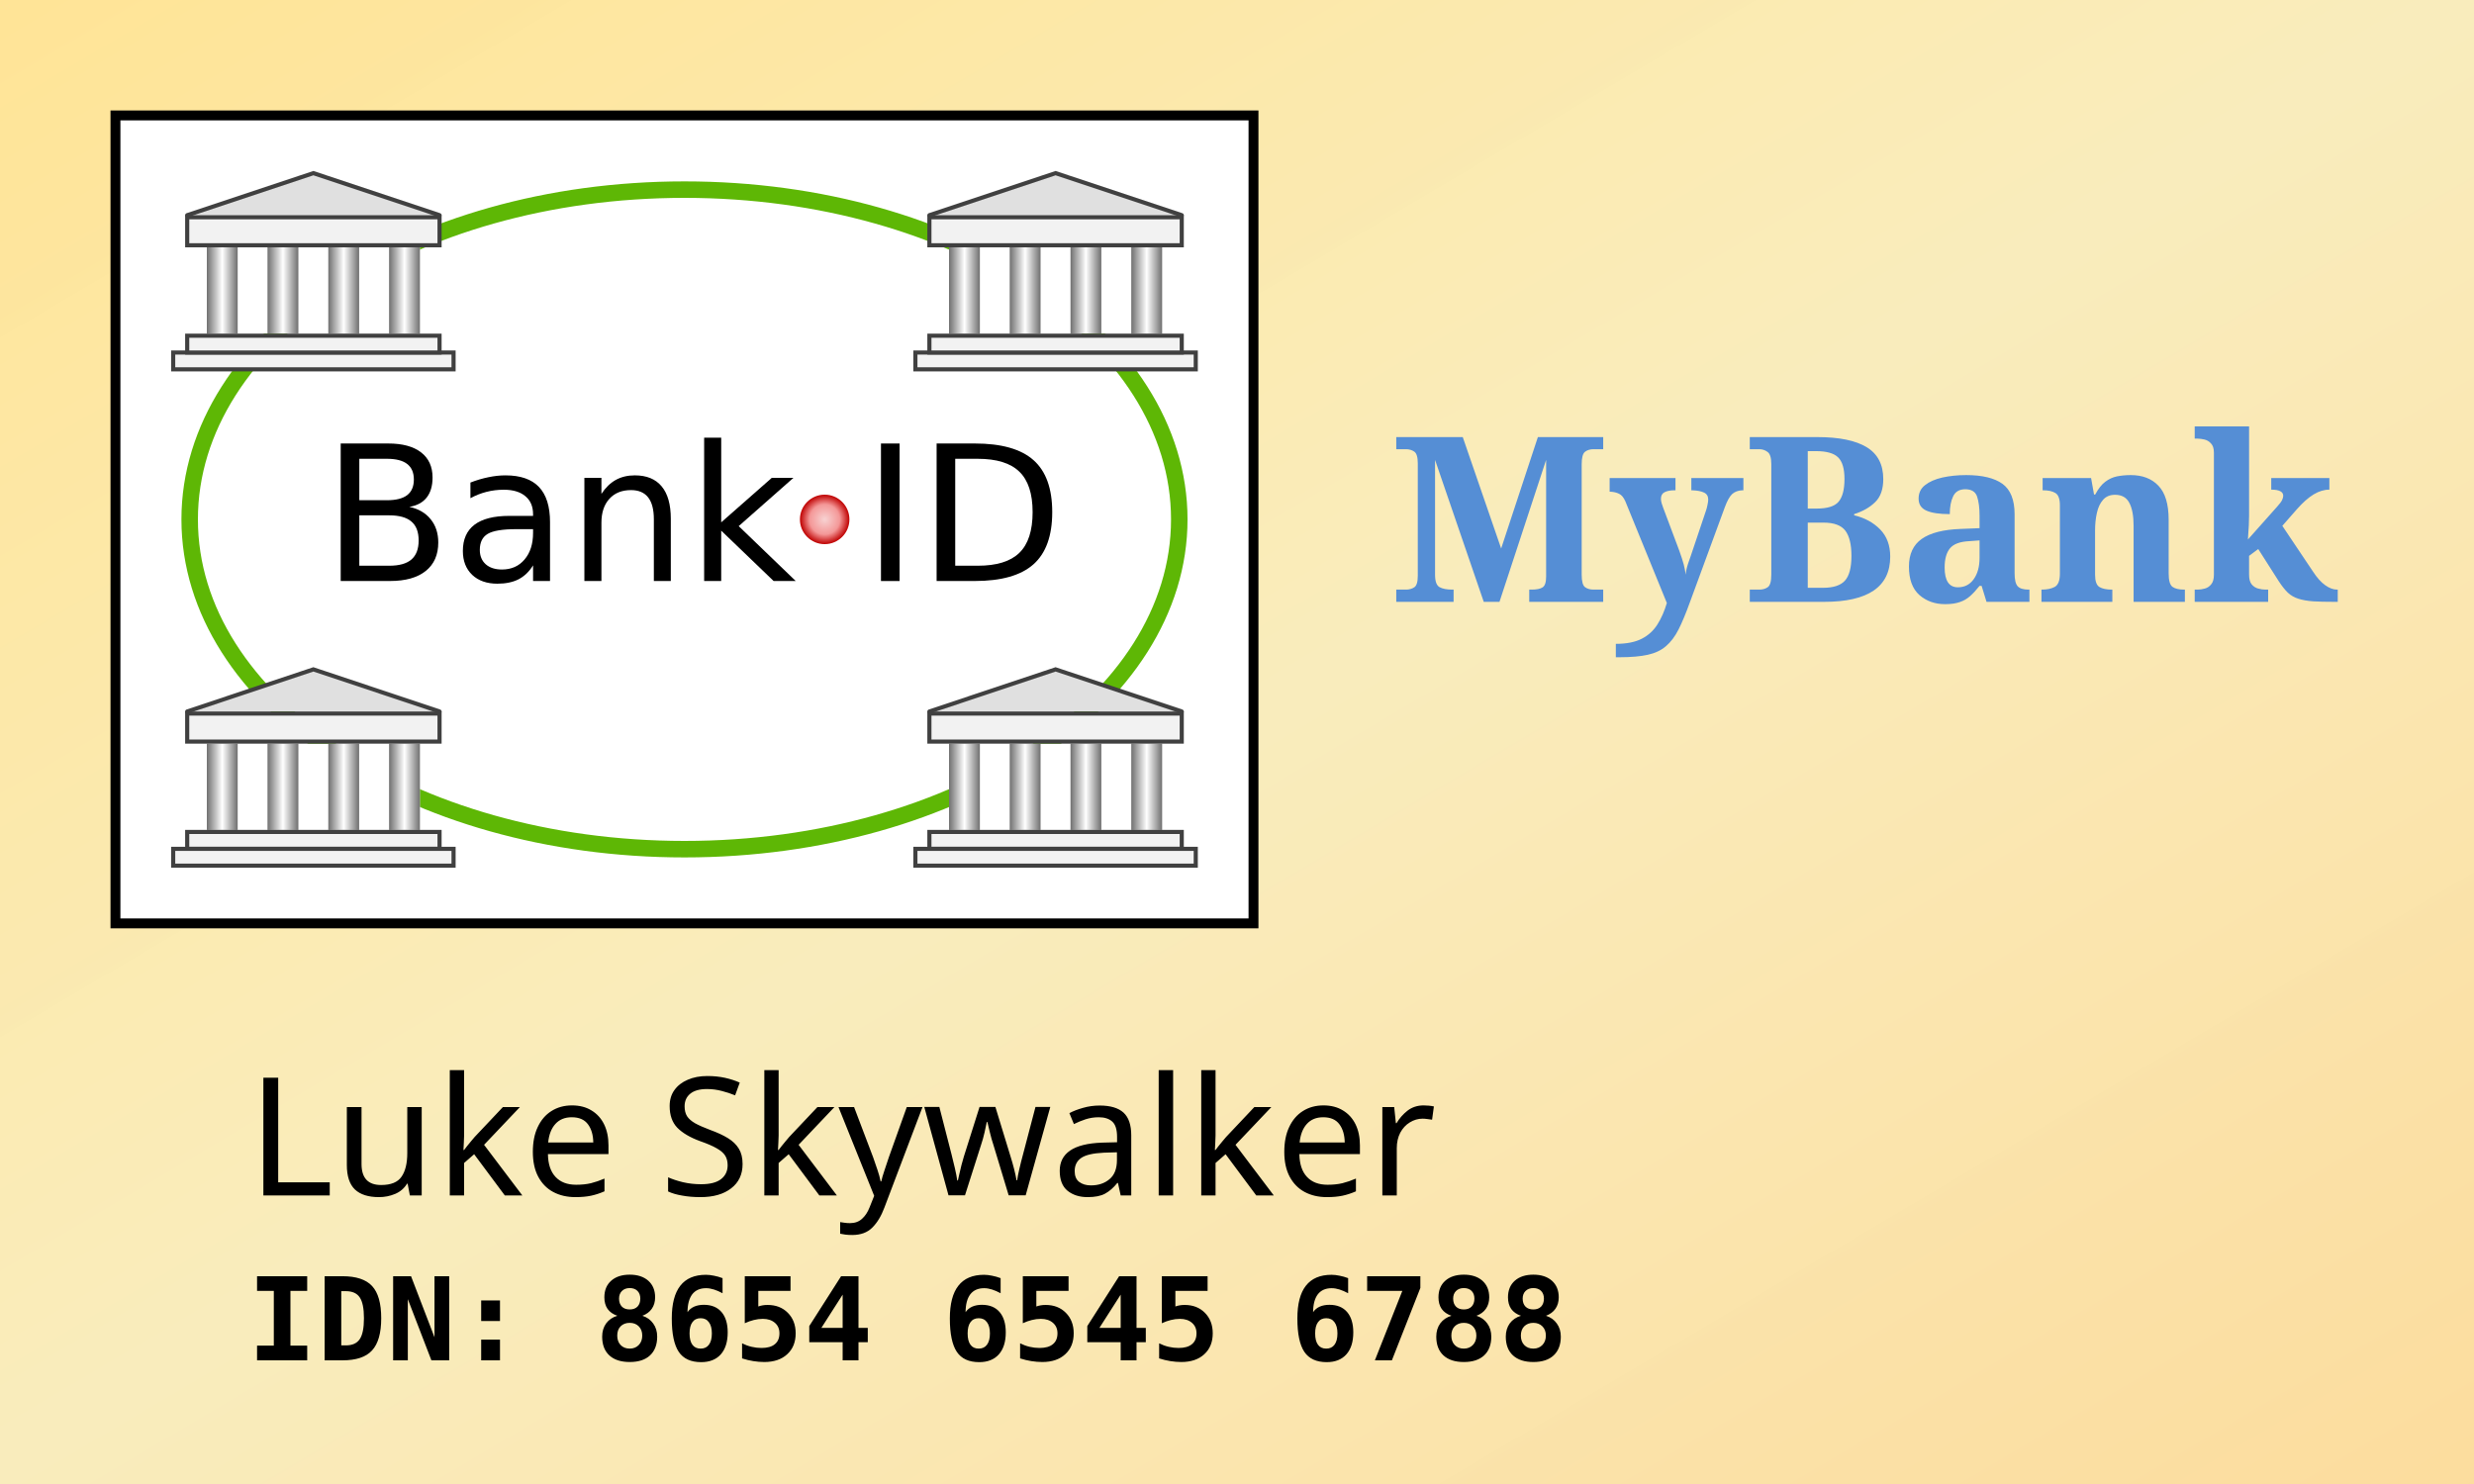
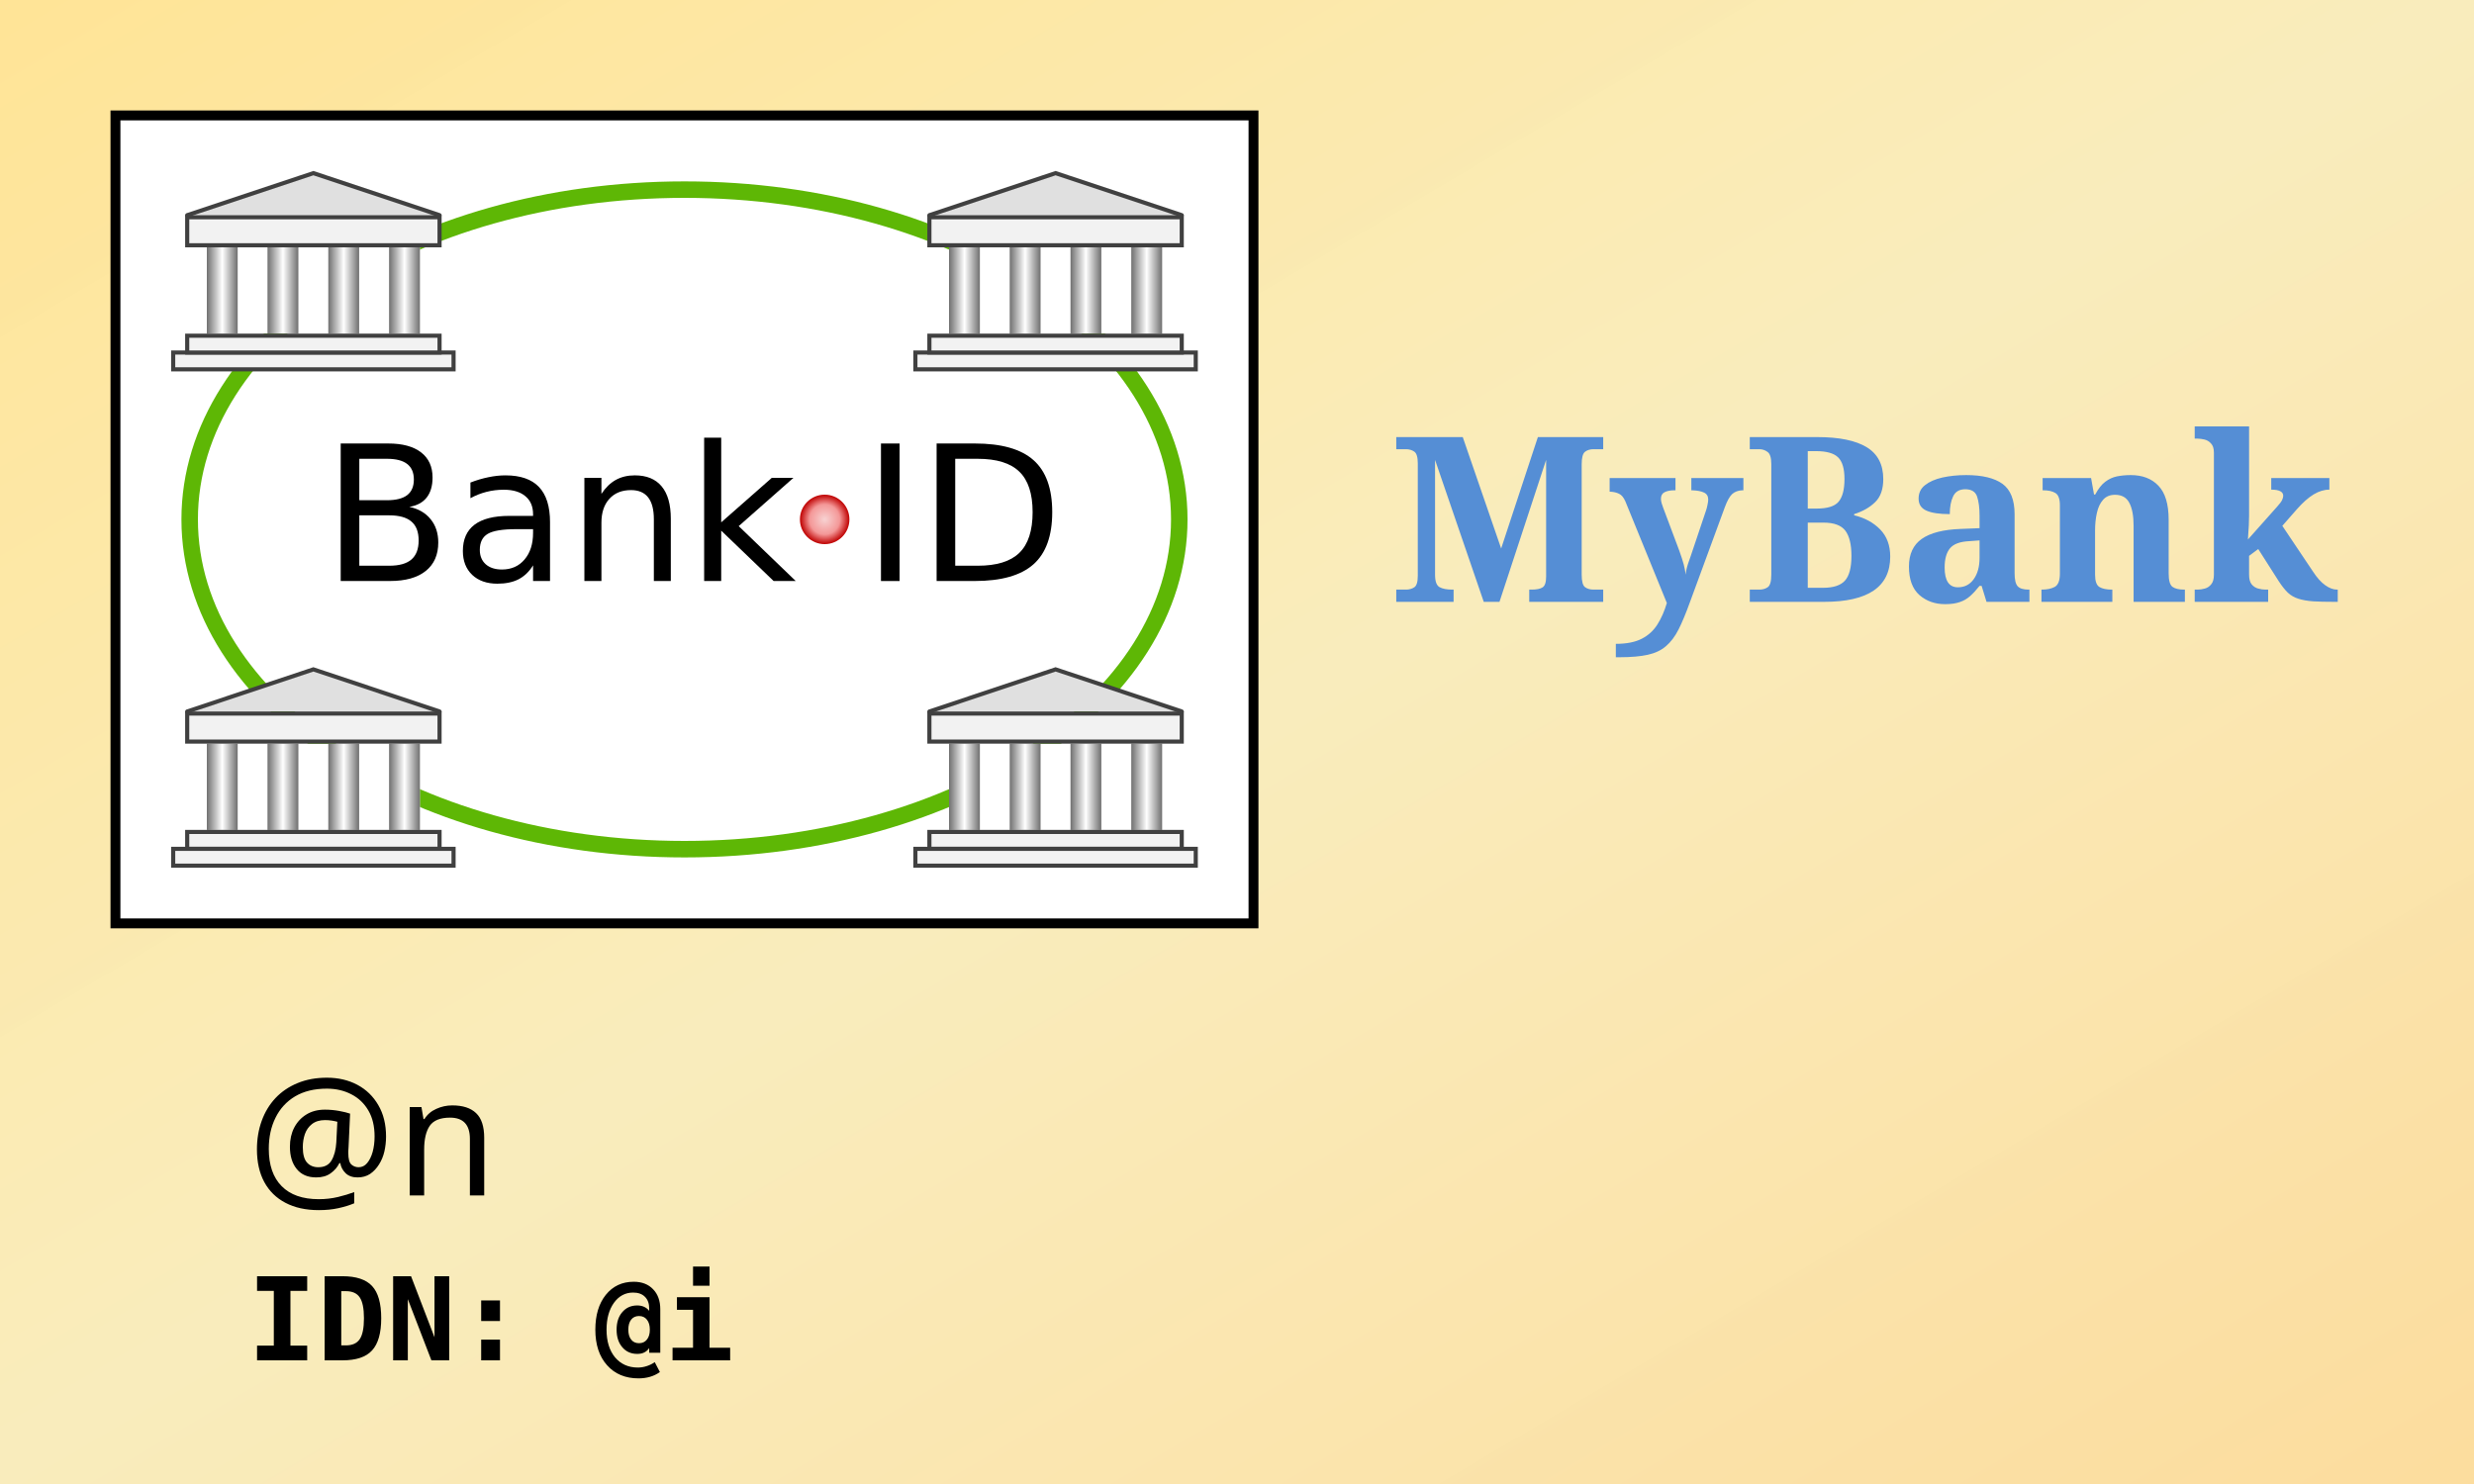
<svg xmlns="http://www.w3.org/2000/svg" width="300" height="180">
  <defs>
    <linearGradient id="bankPillar" x1="0" x2="1">
      <stop offset="0" stop-color="#707070" />
      <stop offset="0.5" stop-color="#ffffff" />
      <stop offset="1" stop-color="#707070" />
    </linearGradient>
    <radialGradient id="svg_46" spreadMethod="pad" cx="0.5" cy="0.5" r="0.5">
      <stop stop-opacity="0.992" stop-color="#f7d2d2" offset="0" />
      <stop offset="0.604" stop-opacity="0.992" stop-color="#f49797" />
      <stop stop-opacity="0.996" stop-color="#bf0000" offset="1" />
    </radialGradient>
    <linearGradient id="svg_47" x1="0" y1="0" x2="1" y2="1">
      <stop stop-color="#ffe496" offset="0.01" stop-opacity="0.988" />
      <stop stop-opacity="0.98" stop-color="#f9ecbb" offset="0.495" />
      <stop stop-color="#fcdc9c" offset="0.999" stop-opacity="0.984" />
    </linearGradient>
  </defs>
  <g>
    <rect id="svg_1" fill="url(#svg_47)" height="180" width="300" y="0" x="0" />
-     <text x="30" y="145" font-family="Sans-serif" font-size="20" stroke="null" id="svg_2">Luke Skywalker</text>
-     <text font-weight="bold" x="30" y="165" font-family="monospace" font-size="14" stroke="null" id="svg_7">IDN: 8654 6545 6788</text>
+     <text x="30" y="145" font-family="Sans-serif" font-size="20" stroke="null" id="svg_2">@n</text>
+     <text font-weight="bold" x="30" y="165" font-family="monospace" font-size="14" stroke="null" id="svg_7">IDN: @i</text>
    <text id="svg_3" font-weight="bold" fill="#558ed5" text-anchor="middle" font-size="28" font-family="Serif" y="73" x="226">MyBank</text>
    <rect id="svg_4" fill="#ffffff" stroke-width="1.2" stroke="#000000" height="98" width="138" y="14" x="14" />
    <ellipse id="svg_5" fill="none" stroke-width="2" stroke="#5eb705" ry="40" rx="60" cy="63" cx="83" />
    <path d="m43.571,62.508l0,6.111l3.62,0q1.821,0 2.692,-0.749q0.883,-0.76 0.883,-2.313q0,-1.564 -0.883,-2.301q-0.871,-0.749 -2.692,-0.749l-3.62,0zm0,-6.86l0,5.027l3.34,0q1.653,0 2.458,-0.614q0.816,-0.626 0.816,-1.899q0,-1.262 -0.816,-1.888q-0.804,-0.626 -2.458,-0.626l-3.34,0zm-2.257,-1.855l5.765,0q2.581,0 3.977,1.073q1.396,1.073 1.396,3.05q0,1.531 -0.715,2.435q-0.715,0.905 -2.1,1.128q1.665,0.357 2.581,1.497q0.927,1.128 0.927,2.826q0,2.234 -1.519,3.452q-1.519,1.218 -4.324,1.218l-5.988,0l0,-16.68z" id="path4720" stroke-width="1.271" fill="#000000" />
    <path d="m62.596,64.184q-2.491,0 -3.452,0.57q-0.961,0.57 -0.961,1.944q0,1.095 0.715,1.743q0.726,0.637 1.966,0.637q1.709,0 2.737,-1.207q1.039,-1.218 1.039,-3.229l0,-0.458l-2.044,0zm4.1,-0.849l0,7.139l-2.056,0l0,-1.899q-0.704,1.14 -1.754,1.687q-1.05,0.536 -2.57,0.536q-1.922,0 -3.061,-1.073q-1.128,-1.084 -1.128,-2.894q0,-2.111 1.408,-3.184q1.419,-1.073 4.223,-1.073l2.882,0l0,-0.201q0,-1.419 -0.938,-2.19q-0.927,-0.782 -2.614,-0.782q-1.073,0 -2.089,0.257q-1.017,0.257 -1.955,0.771l0,-1.899q1.128,-0.436 2.19,-0.648q1.061,-0.223 2.067,-0.223q2.715,0 4.055,1.408q1.341,1.408 1.341,4.268z" id="path4722" stroke-width="1.271" fill="#000000" />
    <path d="m81.343,62.921l0,7.552l-2.056,0l0,-7.485q0,-1.776 -0.693,-2.659q-0.693,-0.883 -2.078,-0.883q-1.665,0 -2.625,1.061q-0.961,1.061 -0.961,2.894l0,7.072l-2.067,0l0,-12.513l2.067,0l0,1.944q0.737,-1.128 1.732,-1.687q1.005,-0.559 2.313,-0.559q2.156,0 3.262,1.341q1.106,1.329 1.106,3.921z" id="path4724" stroke-width="1.271" fill="#000000" />
    <path d="m85.387,53.09l2.067,0l0,10.267l6.133,-5.396l2.625,0l-6.636,5.854l6.915,6.658l-2.681,0l-6.357,-6.111l0,6.111l-2.067,0l0,-17.383z" id="path4726" stroke-width="1.271" fill="#000000" />
    <path d="m106.827,53.794l2.257,0l0,16.68l-2.257,0l0,-16.68z" id="path4728" stroke-width="1.271" fill="#000000" />
    <path d="m115.831,55.648l0,12.971l2.726,0q3.452,0 5.05,-1.564q1.609,-1.564 1.609,-4.938q0,-3.352 -1.609,-4.904q-1.598,-1.564 -5.05,-1.564l-2.726,0zm-2.257,-1.855l4.636,0q4.849,0 7.117,2.022q2.268,2.011 2.268,6.301q0,4.312 -2.279,6.334q-2.279,2.022 -7.105,2.022l-4.636,0l0,-16.68z" id="path4730" stroke-width="1.271" fill="#000000" />
    <ellipse fill="url(#svg_46)" stroke-width="5" cx="100" cy="63" id="svg_6" rx="3" ry="3" />
    <rect id="svg_8" fill="#ffffff" height="10.47" width="25.84" y="30" x="25.08" />
    <rect id="svg_9" fill="url(#bankPillar)" height="10.47" width="3.74" y="30" x="25.08" />
    <rect id="svg_10" fill="url(#bankPillar)" height="10.47" width="3.74" y="30" x="32.44" />
    <rect id="svg_11" fill="url(#bankPillar)" height="10.47" width="3.74" y="30" x="39.81" />
    <rect id="svg_12" fill="url(#bankPillar)" height="10.47" width="3.74" y="30" x="47.18" />
    <path id="svg_13" stroke-linecap="round" d="m22.7,26.1l15.3,-5.1l15.3,5.1" fill="#e0e0e0" stroke-width="0.5" stroke="#404040" />
    <rect id="svg_14" fill="#f2f2f2" stroke-width="0.5" stroke="#404040" height="3.4" width="30.6" y="26.35" x="22.7" />
    <rect id="svg_15" fill="#f2f2f2" stroke-width="0.5" stroke="#404040" height="2.04" width="34" y="42.76" x="21" />
    <rect id="svg_16" fill="#f2f2f2" stroke-width="0.5" stroke="#404040" height="2.04" width="30.6" y="40.72" x="22.7" />
    <rect id="svg_17" fill="#ffffff" height="10.47" width="25.84" y="90.2" x="25.08" />
    <rect id="svg_18" fill="url(#bankPillar)" height="10.47" width="3.74" y="90.2" x="25.08" />
    <rect id="svg_19" fill="url(#bankPillar)" height="10.47" width="3.74" y="90.2" x="32.44" />
    <rect id="svg_20" fill="url(#bankPillar)" height="10.47" width="3.74" y="90.2" x="39.81" />
    <rect id="svg_21" fill="url(#bankPillar)" height="10.47" width="3.74" y="90.2" x="47.18" />
    <path id="svg_22" stroke-linecap="round" d="m22.7,86.3l15.3,-5.11l15.3,5.11" fill="#e0e0e0" stroke-width="0.5" stroke="#404040" />
    <rect id="svg_23" fill="#f2f2f2" stroke-width="0.5" stroke="#404040" height="3.4" width="30.6" y="86.55" x="22.7" />
    <rect id="svg_24" fill="#f2f2f2" stroke-width="0.5" stroke="#404040" height="2.04" width="34" y="102.96" x="21" />
    <rect id="svg_25" fill="#f2f2f2" stroke-width="0.5" stroke="#404040" height="2.04" width="30.6" y="100.91" x="22.7" />
    <rect id="svg_26" fill="#ffffff" height="10.47" width="25.84" y="30" x="115.08" />
    <rect id="svg_27" fill="url(#bankPillar)" height="10.47" width="3.74" y="30" x="115.08" />
    <rect id="svg_28" fill="url(#bankPillar)" height="10.47" width="3.74" y="30" x="122.44" />
    <rect id="svg_29" fill="url(#bankPillar)" height="10.47" width="3.74" y="30" x="129.81" />
    <rect id="svg_30" fill="url(#bankPillar)" height="10.47" width="3.74" y="30" x="137.18" />
    <path id="svg_31" stroke-linecap="round" d="m112.7,26.1l15.3,-5.1l15.3,5.1" fill="#e0e0e0" stroke-width="0.5" stroke="#404040" />
    <rect id="svg_32" fill="#f2f2f2" stroke-width="0.5" stroke="#404040" height="3.4" width="30.6" y="26.35" x="112.7" />
    <rect id="svg_33" fill="#f2f2f2" stroke-width="0.5" stroke="#404040" height="2.04" width="34" y="42.76" x="111" />
    <rect id="svg_34" fill="#f2f2f2" stroke-width="0.5" stroke="#404040" height="2.04" width="30.6" y="40.72" x="112.7" />
    <rect id="svg_35" fill="#ffffff" height="10.47" width="25.84" y="90.2" x="115.08" />
    <rect id="svg_36" fill="url(#bankPillar)" height="10.47" width="3.74" y="90.2" x="115.08" />
    <rect id="svg_37" fill="url(#bankPillar)" height="10.47" width="3.74" y="90.2" x="122.44" />
    <rect id="svg_38" fill="url(#bankPillar)" height="10.47" width="3.74" y="90.2" x="129.81" />
    <rect id="svg_39" fill="url(#bankPillar)" height="10.47" width="3.74" y="90.2" x="137.18" />
    <path id="svg_40" stroke-linecap="round" d="m112.7,86.3l15.3,-5.11l15.3,5.11" fill="#e0e0e0" stroke-width="0.5" stroke="#404040" />
    <rect id="svg_41" fill="#f2f2f2" stroke-width="0.5" stroke="#404040" height="3.4" width="30.6" y="86.55" x="112.7" />
    <rect id="svg_42" fill="#f2f2f2" stroke-width="0.5" stroke="#404040" height="2.04" width="34" y="102.96" x="111" />
    <rect id="svg_43" fill="#f2f2f2" stroke-width="0.5" stroke="#404040" height="2.04" width="30.6" y="100.91" x="112.7" />
  </g>
</svg>
